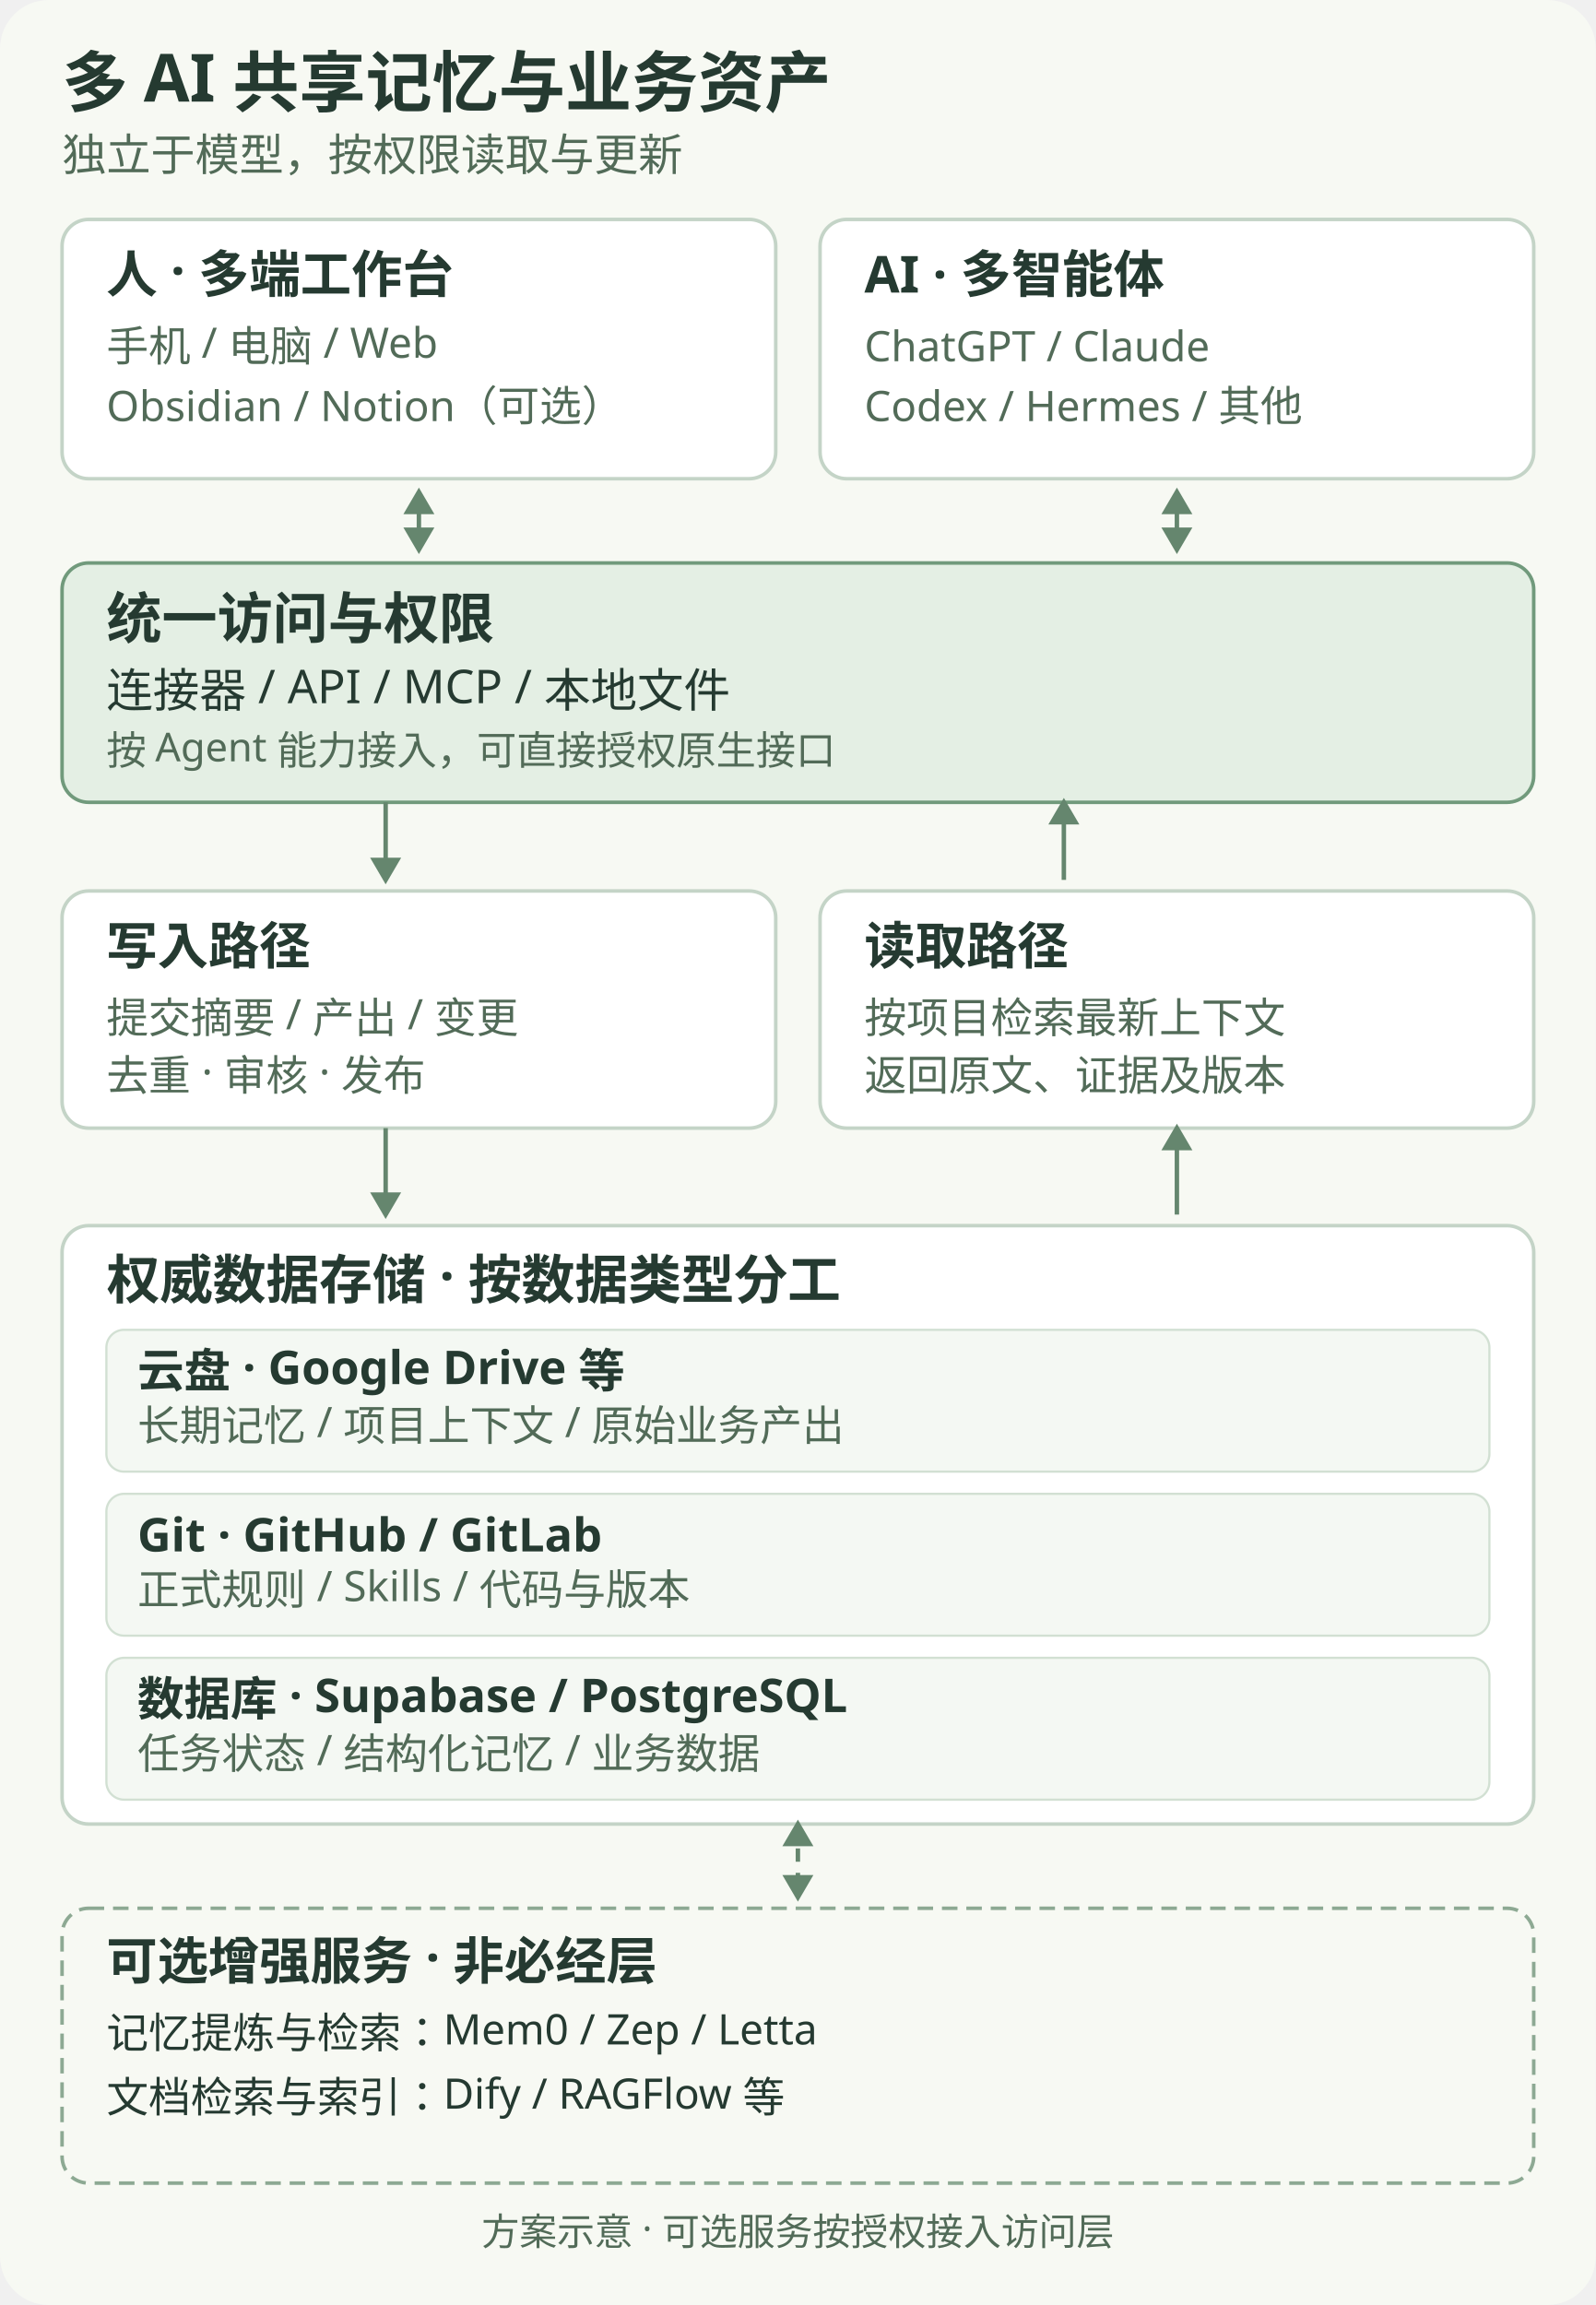
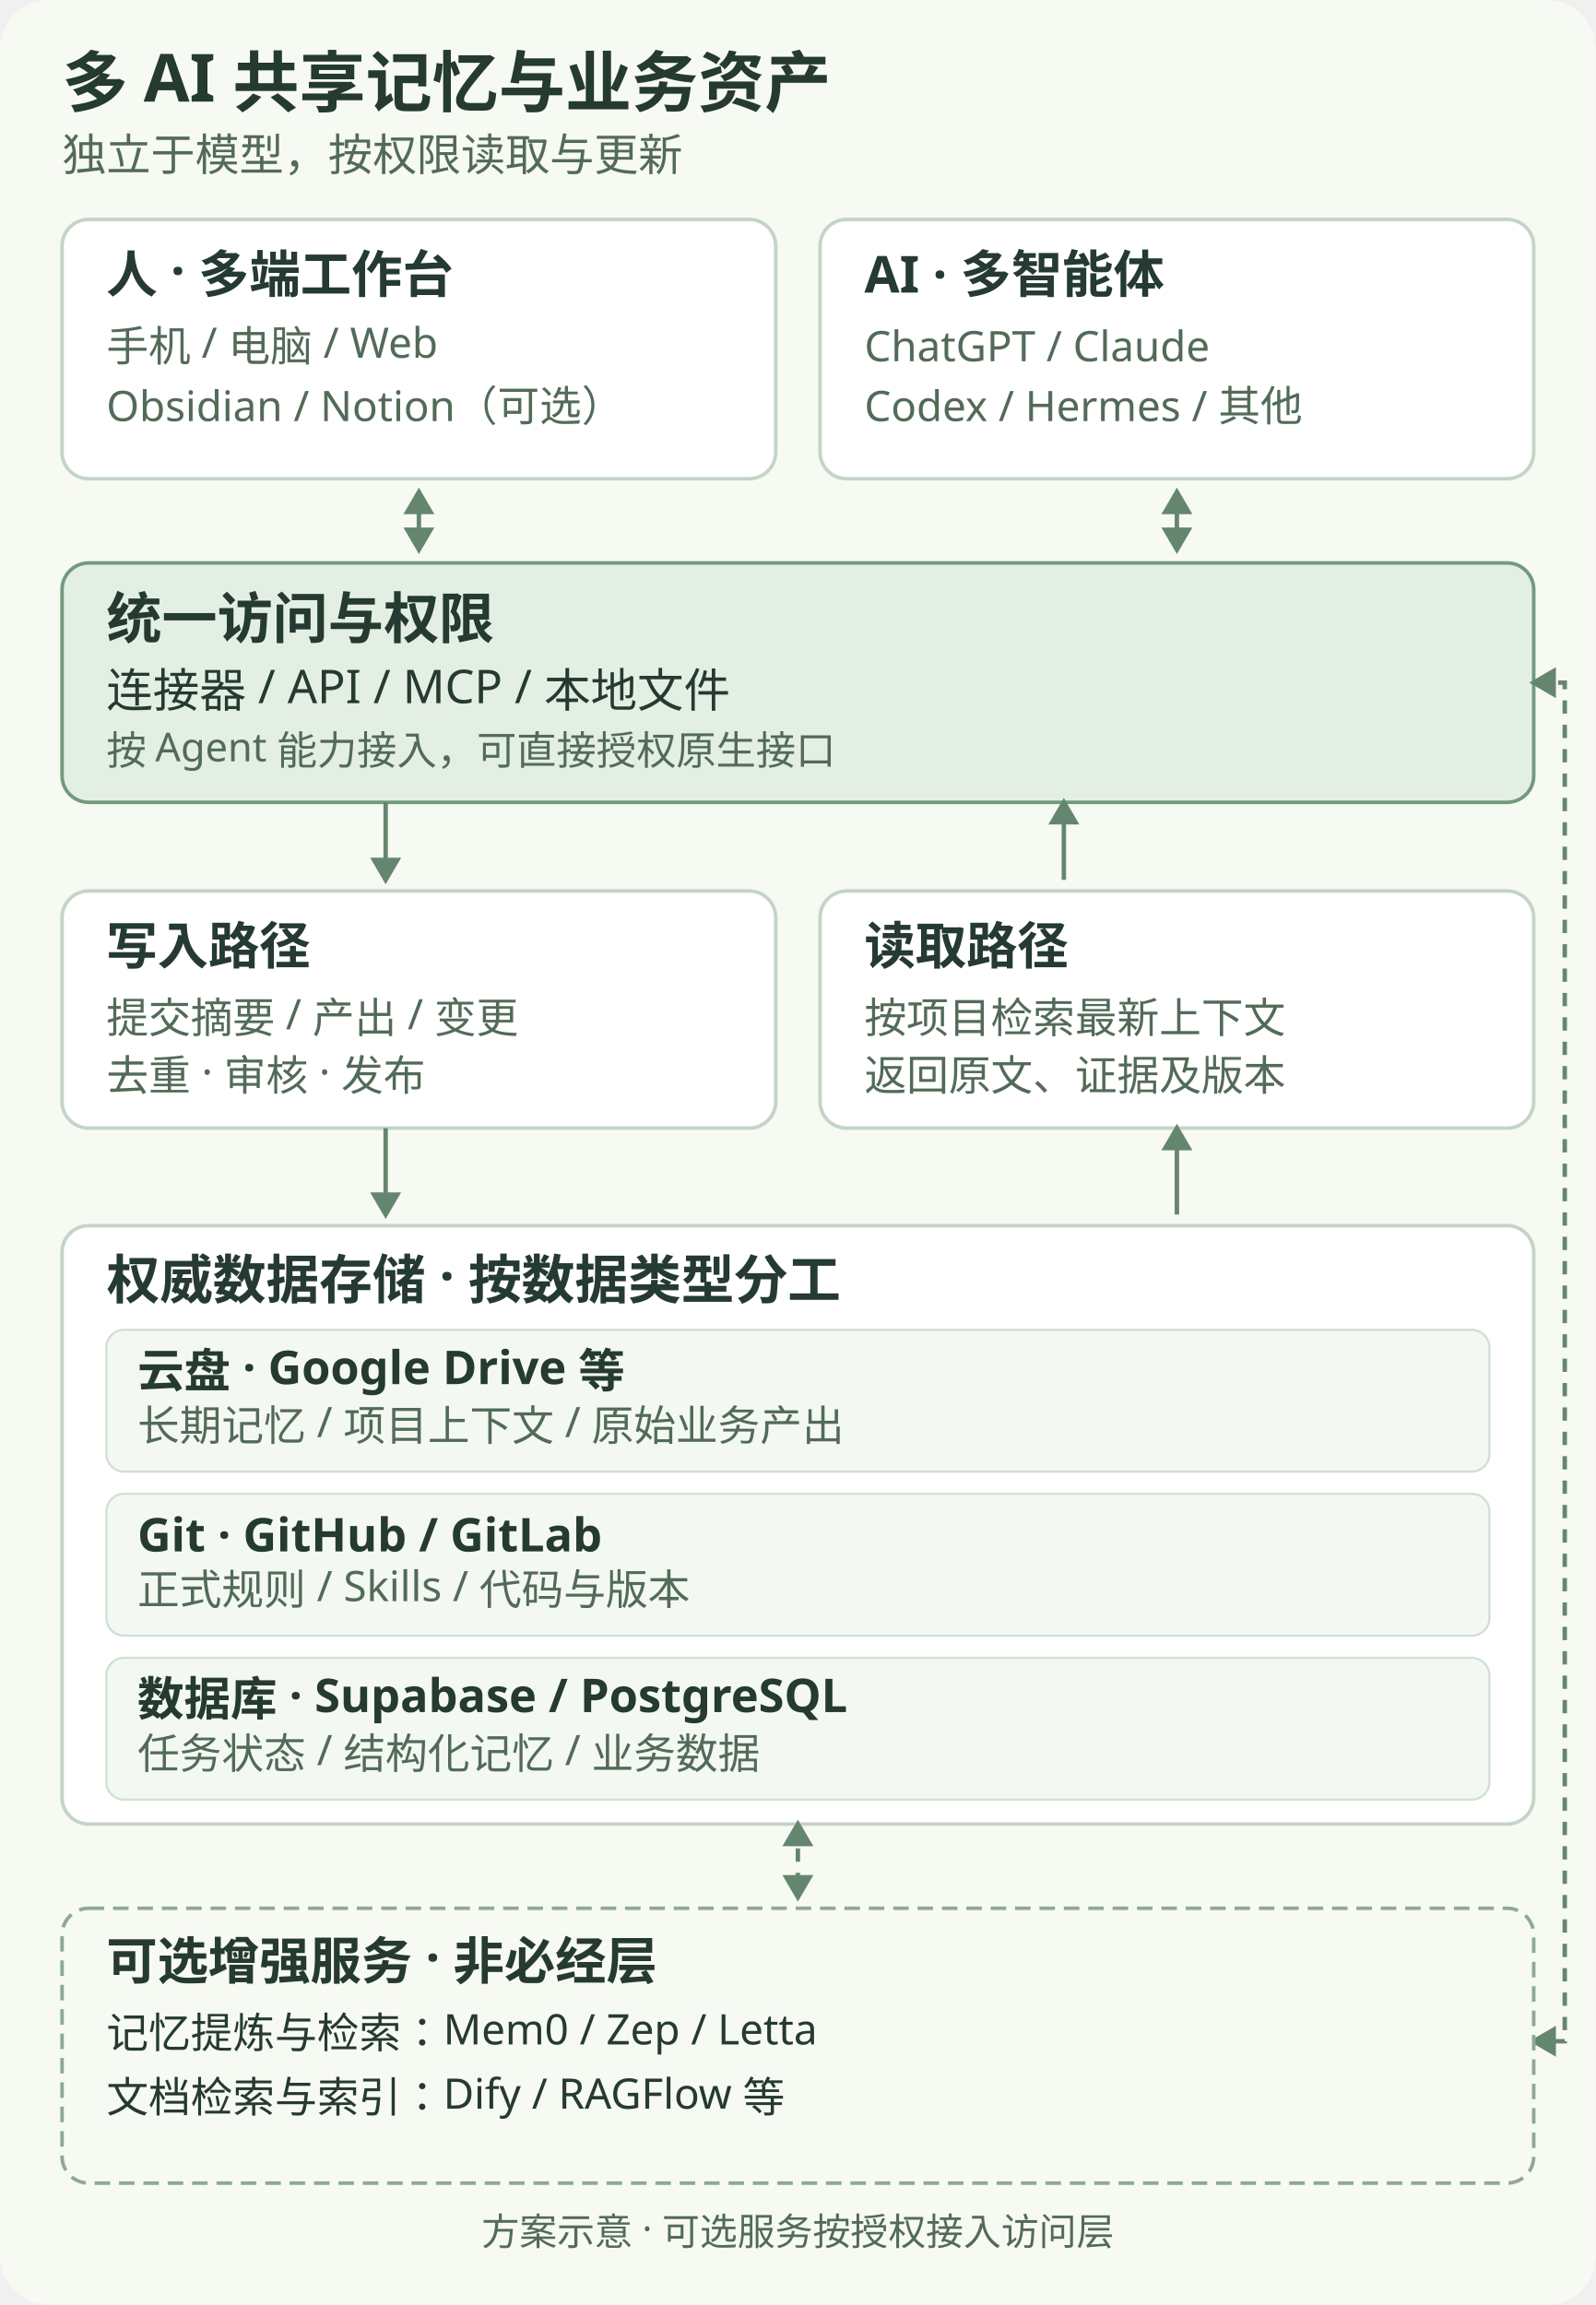
<svg xmlns="http://www.w3.org/2000/svg" width="720" height="1040" viewBox="0 0 720 1040" role="img" aria-labelledby="title desc">
  <defs>
    <marker id="arrow" markerWidth="7" markerHeight="7" refX="5" refY="3.5" orient="auto-start-reverse">
      <path d="M0 0L6 3.5L0 7z" fill="#65866e" />
    </marker>
  </defs>
  <rect width="720" height="1040" rx="22" fill="#f7f9f3" />
  <g font-family="system-ui, 'Noto Sans SC', sans-serif" fill="#253a31">
    <text x="28" y="48" font-size="30" font-weight="700">多 AI 共享记忆与业务资产</text>
    <text x="28" y="77" font-size="20" fill="#526b58">独立于模型，按权限读取与更新</text>
    <g fill="white" stroke="#c4d4c7" stroke-width="1.6">
      <rect x="28" y="99" width="322" height="117" rx="12" />
      <rect x="370" y="99" width="322" height="117" rx="12" />
    </g>
    <g font-size="23" font-weight="700">
      <text x="48" y="132">人 · 多端工作台</text>
      <text x="390" y="132">AI · 多智能体</text>
    </g>
    <g font-size="19" fill="#526b58">
      <text x="48" y="163">手机 / 电脑 / Web</text>
      <text x="48" y="190">Obsidian / Notion（可选）</text>
      <text x="390" y="163">ChatGPT / Claude</text>
      <text x="390" y="190">Codex / Hermes / 其他</text>
    </g>
    <g stroke="#65866e" stroke-width="2" fill="none" marker-start="url(#arrow)" marker-end="url(#arrow)">
      <path d="M189 222V248" />
      <path d="M531 222V248" />
    </g>
    <rect x="28" y="254" width="664" height="108" rx="12" fill="#e4efe4" stroke="#719a7c" stroke-width="1.6" />
    <text x="48" y="288" font-size="25" font-weight="700">统一访问与权限</text>
    <text x="48" y="319" font-size="21">连接器 / API / MCP / 本地文件</text>
    <text x="48" y="345" font-size="18" fill="#526b58">按 Agent 能力接入，可直接授权原生接口</text>
    <path d="M174 362V397" stroke="#65866e" stroke-width="2" fill="none" marker-end="url(#arrow)" />
    <path d="M480 397V362" stroke="#65866e" stroke-width="2" fill="none" marker-end="url(#arrow)" />
    <g fill="white" stroke="#c4d4c7" stroke-width="1.6">
      <rect x="28" y="402" width="322" height="107" rx="12" />
      <rect x="370" y="402" width="322" height="107" rx="12" />
    </g>
    <g font-size="23" font-weight="700">
      <text x="48" y="435">写入路径</text>
      <text x="390" y="435">读取路径</text>
    </g>
    <g font-size="19" fill="#526b58">
      <text x="48" y="466">提交摘要 / 产出 / 变更</text>
      <text x="48" y="492">去重 · 审核 · 发布</text>
      <text x="390" y="466">按项目检索最新上下文</text>
      <text x="390" y="492">返回原文、证据及版本</text>
    </g>
    <path d="M174 509V548" stroke="#65866e" stroke-width="2" fill="none" marker-end="url(#arrow)" />
    <path d="M531 548V509" stroke="#65866e" stroke-width="2" fill="none" marker-end="url(#arrow)" />
    <rect x="28" y="553" width="664" height="270" rx="12" fill="#fff" stroke="#c4d4c7" stroke-width="1.6" />
    <text x="48" y="586" font-size="24" font-weight="700">权威数据存储 · 按数据类型分工</text>
    <g fill="#f4f8f3" stroke="#d2e0d3">
      <rect x="48" y="600" width="624" height="64" rx="8" />
      <rect x="48" y="674" width="624" height="64" rx="8" />
      <rect x="48" y="748" width="624" height="64" rx="8" />
    </g>
    <g font-size="21" font-weight="700">
      <text x="62" y="626">云盘 · Google Drive 等</text>
      <text x="62" y="700">Git · GitHub / GitLab</text>
      <text x="62" y="774">数据库 · Supabase / PostgreSQL</text>
    </g>
    <g font-size="19" fill="#526b58">
      <text x="62" y="650">长期记忆 / 项目上下文 / 原始业务产出</text>
      <text x="62" y="724">正式规则 / Skills / 代码与版本</text>
      <text x="62" y="798">任务状态 / 结构化记忆 / 业务数据</text>
    </g>
+     <path d="M692 308H706V921H692" stroke="#65866e" stroke-width="2" stroke-dasharray="6 5" fill="none" marker-start="url(#arrow)" marker-end="url(#arrow)" />
    <path d="M360 823V856" stroke="#65866e" stroke-width="2" stroke-dasharray="6 5" fill="none" marker-start="url(#arrow)" marker-end="url(#arrow)" />
    <rect x="28" y="861" width="664" height="124" rx="12" fill="#f7f9f3" stroke="#8da993" stroke-width="1.6" stroke-dasharray="7 4" />
    <text x="48" y="893" font-size="23" font-weight="700">可选增强服务 · 非必经层</text>
    <text x="48" y="924" font-size="19">记忆提炼与检索：Mem0 / Zep / Letta</text>
    <text x="48" y="953" font-size="19">文档检索与索引：Dify / RAGFlow 等</text>
    <text x="360" y="1013" text-anchor="middle" font-size="17" fill="#526b58">方案示意 · 可选服务按授权接入访问层</text>
  </g>
</svg>
